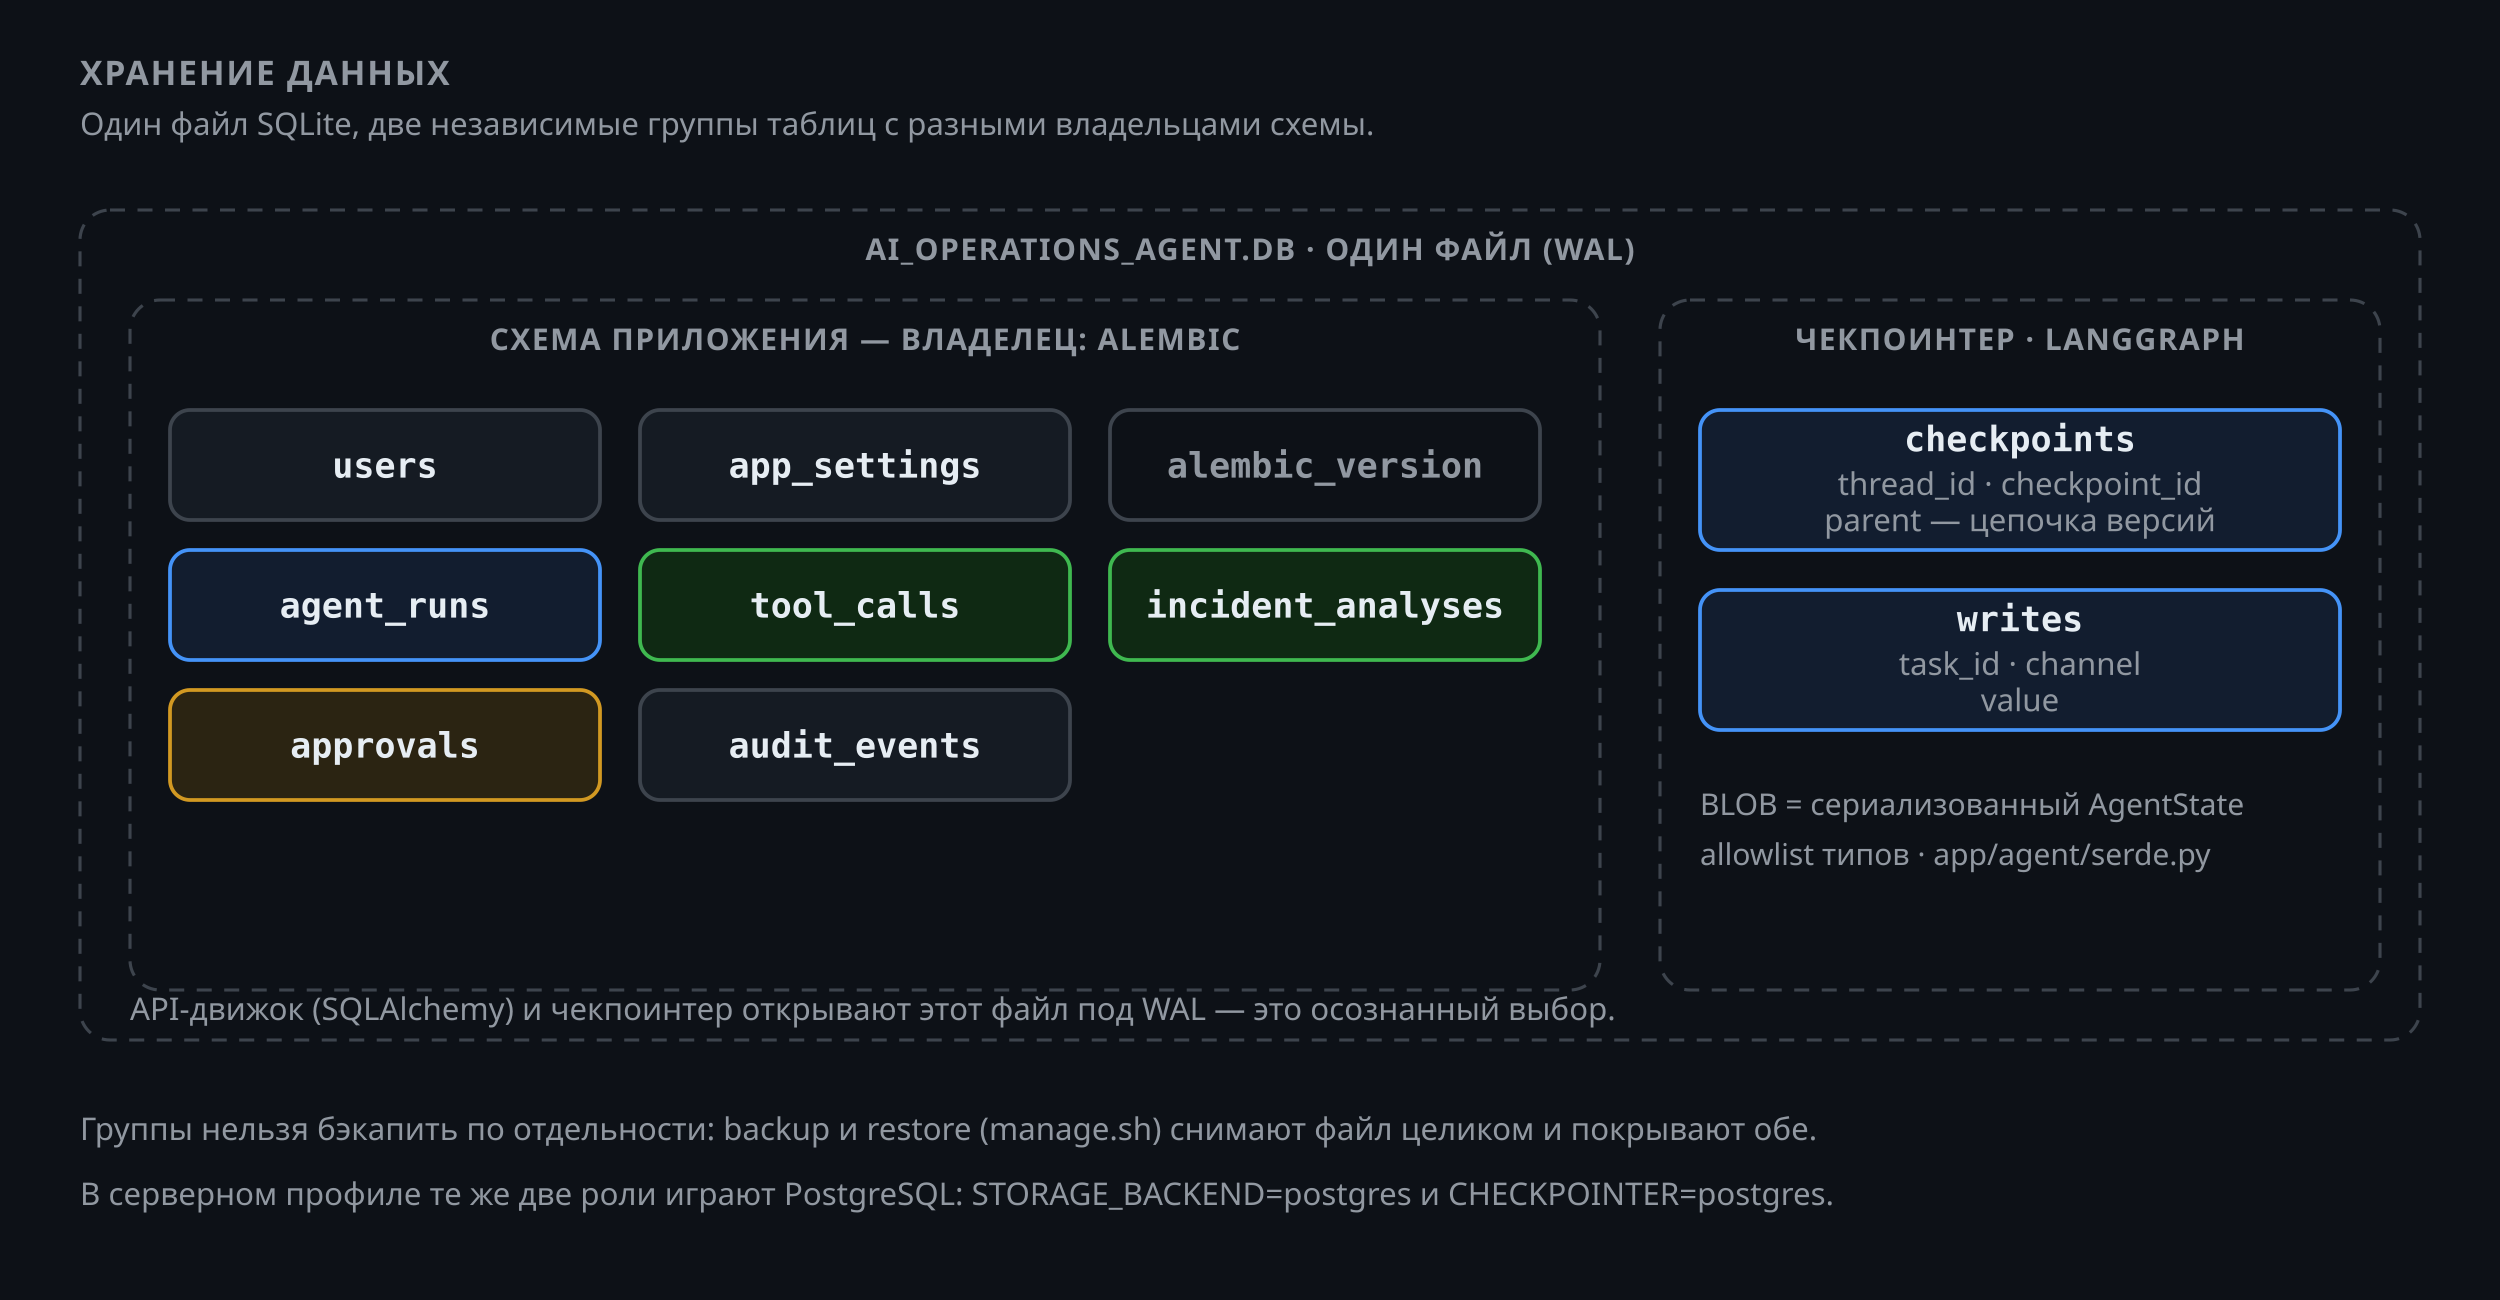
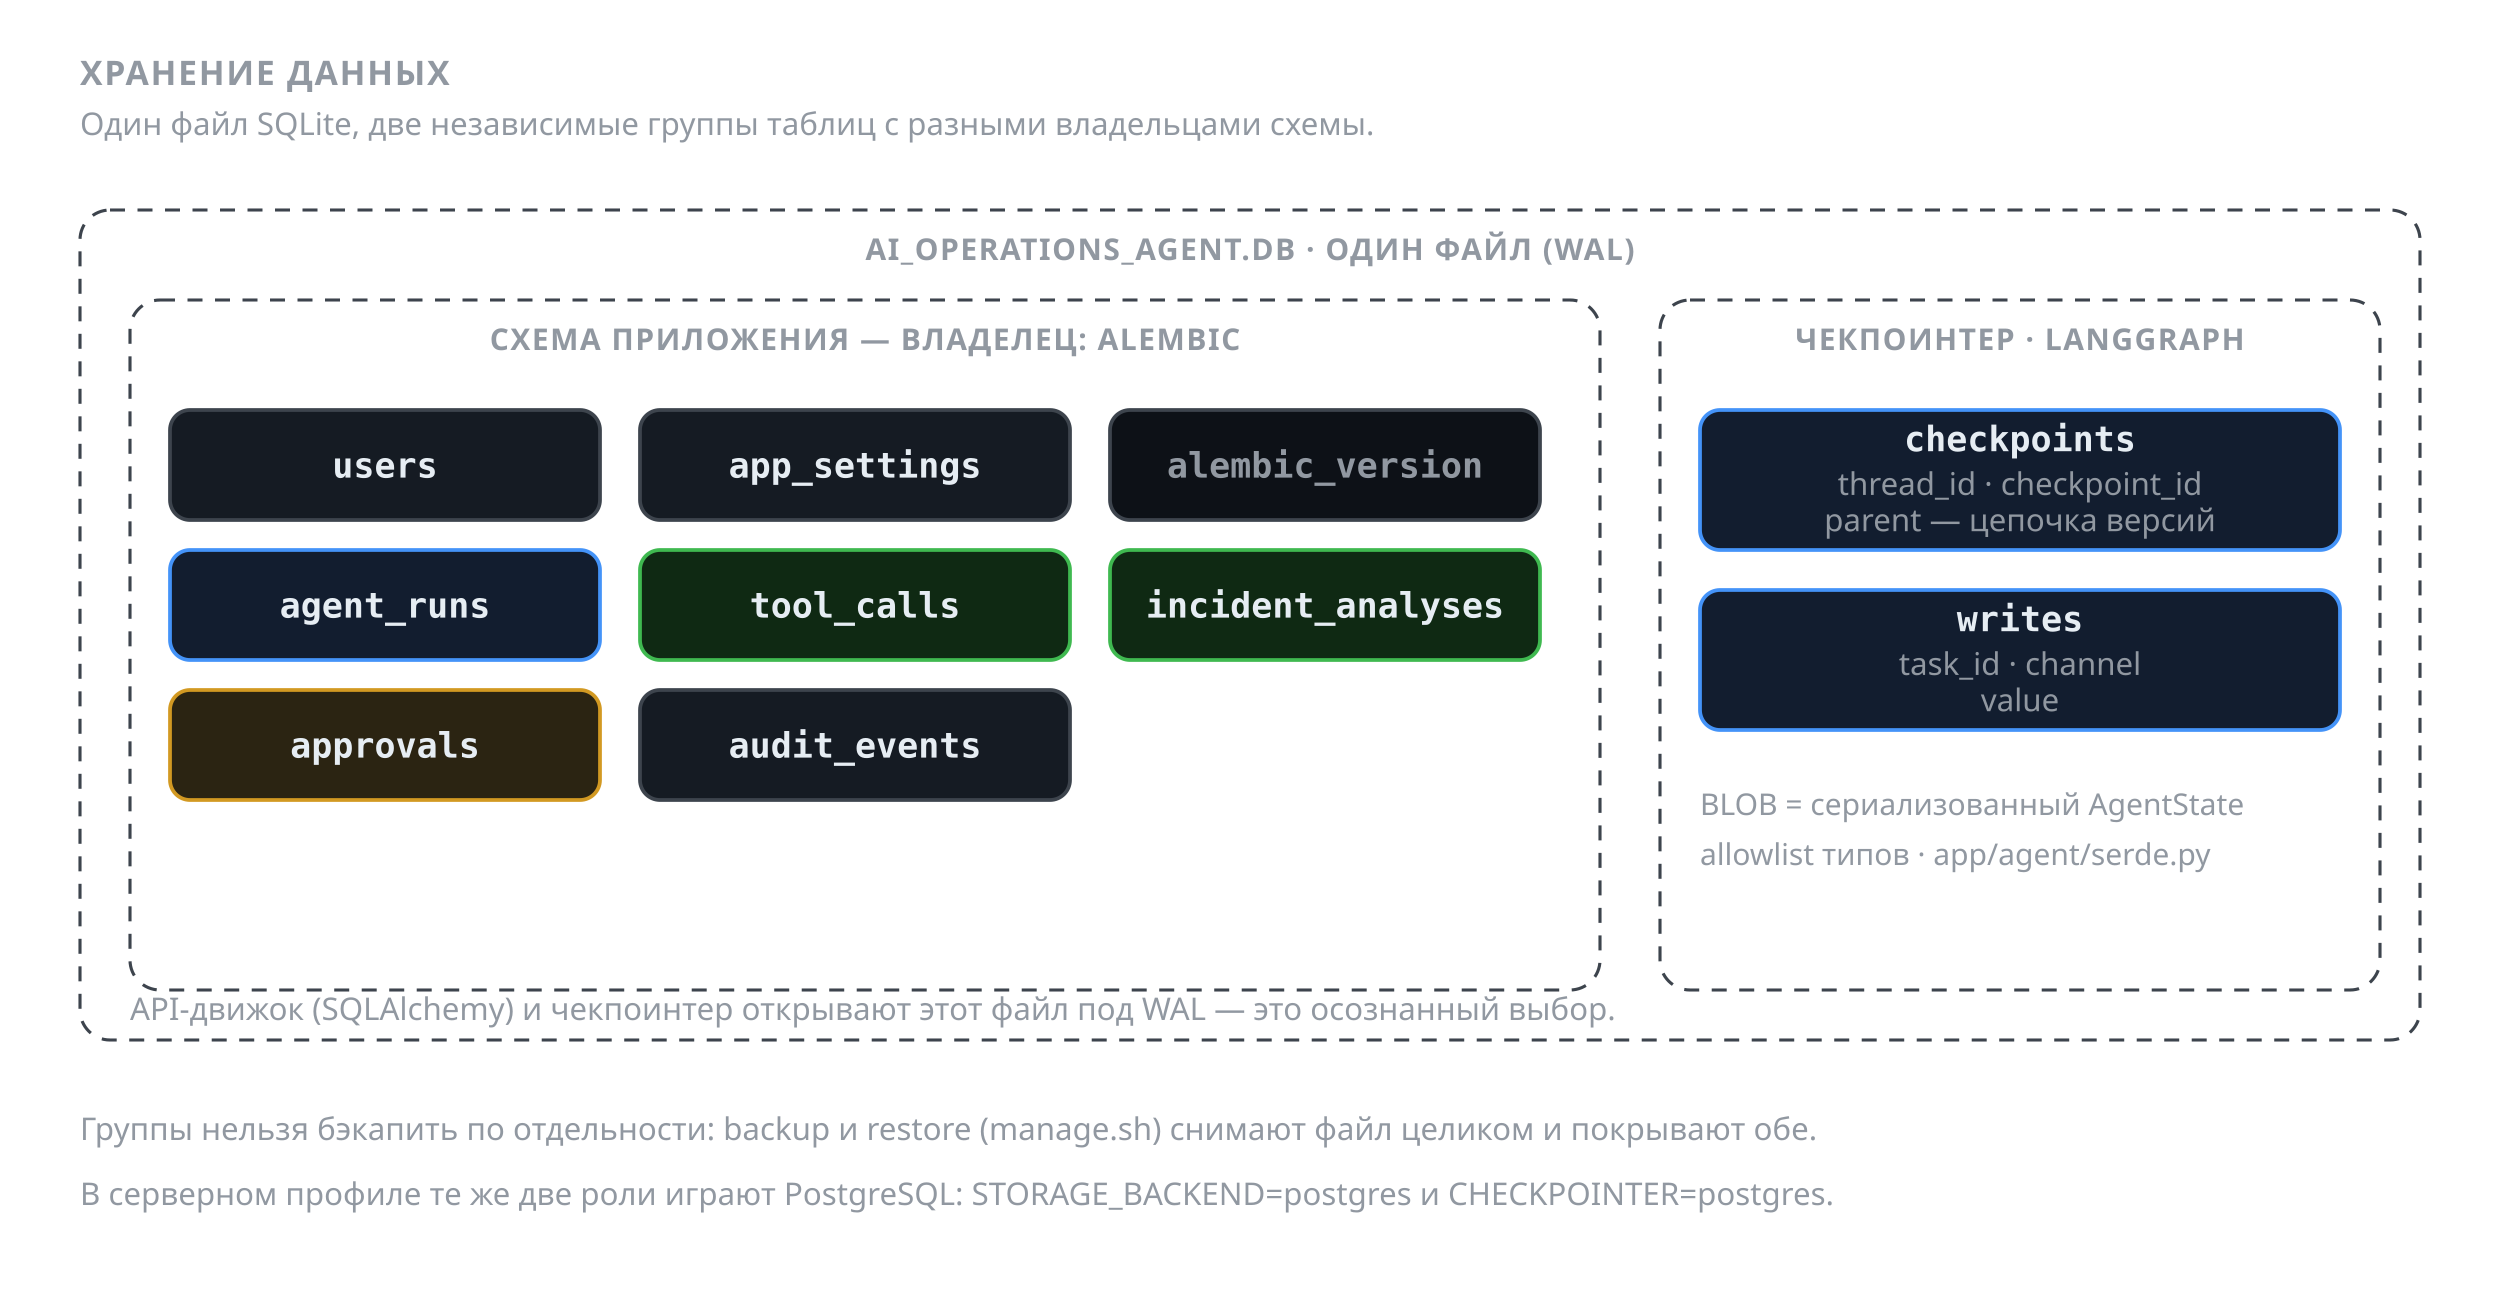
<svg xmlns="http://www.w3.org/2000/svg" viewBox="0 0 1000 520" width="1000" height="520" role="img" aria-labelledby="title desc" font-family="-apple-system, BlinkMacSystemFont, 'Segoe UI', 'Noto Sans', Helvetica, Arial, sans-serif">
  <defs>
    <marker id="arrow" viewBox="0 0 10 10" refX="9" refY="5" markerWidth="6" markerHeight="6" orient="auto-start-reverse">
      <path d="M 0 0 L 10 5 L 0 10 z" fill="#9198a1" />
    </marker>
    <marker id="arrow-accent" viewBox="0 0 10 10" refX="9" refY="5" markerWidth="6" markerHeight="6" orient="auto-start-reverse">
      <path d="M 0 0 L 10 5 L 0 10 z" fill="#4493f8" />
    </marker>
    <marker id="arrow-danger" viewBox="0 0 10 10" refX="9" refY="5" markerWidth="6" markerHeight="6" orient="auto-start-reverse">
      <path d="M 0 0 L 10 5 L 0 10 z" fill="#f85149" />
    </marker>
  </defs>
-   <rect width="1000" height="520" fill="#0d1117" />
  <text x="32" y="34" font-size="13.5" font-weight="700" letter-spacing="0.7" fill="#9198a1">ХРАНЕНИЕ ДАННЫХ</text>
  <text x="32" y="54" text-anchor="start" font-size="12.5" fill="#9198a1">Один файл SQLite, две независимые группы таблиц с разными владельцами схемы.</text>
  <rect x="32" y="84" width="936" height="332" rx="12" fill="none" stroke="#3d444d" stroke-width="1.25" stroke-dasharray="6 5" />
  <text x="500.0" y="104" text-anchor="middle" font-size="12" font-weight="600" letter-spacing="0.6" fill="#9198a1">AI_OPERATIONS_AGENT.DB · ОДИН ФАЙЛ (WAL)</text>
  <rect x="52" y="120" width="588" height="276" rx="12" fill="none" stroke="#3d444d" stroke-width="1.25" stroke-dasharray="6 5" />
  <text x="346.0" y="140" text-anchor="middle" font-size="12" font-weight="600" letter-spacing="0.6" fill="#9198a1">СХЕМА ПРИЛОЖЕНИЯ — ВЛАДЕЛЕЦ: ALEMBIC</text>
  <rect x="68" y="164" width="172" height="44" rx="8" fill="#151b23" stroke="#3d444d" stroke-width="1.5" />
  <text x="154.0" y="191.04" text-anchor="middle" font-size="14" font-weight="600" fill="#e6edf3" font-family="ui-monospace, SFMono-Regular, 'SF Mono', Menlo, Consolas, monospace">users</text>
  <rect x="256" y="164" width="172" height="44" rx="8" fill="#151b23" stroke="#3d444d" stroke-width="1.5" />
  <text x="342.0" y="191.04" text-anchor="middle" font-size="14" font-weight="600" fill="#e6edf3" font-family="ui-monospace, SFMono-Regular, 'SF Mono', Menlo, Consolas, monospace">app_settings</text>
  <rect x="444" y="164" width="172" height="44" rx="8" fill="#0d1117" stroke="#3d444d" stroke-width="1.5" />
  <text x="530.0" y="191.04" text-anchor="middle" font-size="14" font-weight="600" fill="#9198a1" font-family="ui-monospace, SFMono-Regular, 'SF Mono', Menlo, Consolas, monospace">alembic_version</text>
  <rect x="68" y="220" width="172" height="44" rx="8" fill="#121d2f" stroke="#4493f8" stroke-width="1.5" />
  <text x="154.0" y="247.04" text-anchor="middle" font-size="14" font-weight="600" fill="#e6edf3" font-family="ui-monospace, SFMono-Regular, 'SF Mono', Menlo, Consolas, monospace">agent_runs</text>
  <rect x="256" y="220" width="172" height="44" rx="8" fill="#0f2913" stroke="#3fb950" stroke-width="1.5" />
  <text x="342.0" y="247.04" text-anchor="middle" font-size="14" font-weight="600" fill="#e6edf3" font-family="ui-monospace, SFMono-Regular, 'SF Mono', Menlo, Consolas, monospace">tool_calls</text>
  <rect x="444" y="220" width="172" height="44" rx="8" fill="#0f2913" stroke="#3fb950" stroke-width="1.5" />
  <text x="530.0" y="247.04" text-anchor="middle" font-size="14" font-weight="600" fill="#e6edf3" font-family="ui-monospace, SFMono-Regular, 'SF Mono', Menlo, Consolas, monospace">incident_analyses</text>
  <rect x="68" y="276" width="172" height="44" rx="8" fill="#2b2412" stroke="#d29922" stroke-width="1.5" />
  <text x="154.0" y="303.04" text-anchor="middle" font-size="14" font-weight="600" fill="#e6edf3" font-family="ui-monospace, SFMono-Regular, 'SF Mono', Menlo, Consolas, monospace">approvals</text>
  <rect x="256" y="276" width="172" height="44" rx="8" fill="#151b23" stroke="#3d444d" stroke-width="1.5" />
  <text x="342.0" y="303.04" text-anchor="middle" font-size="14" font-weight="600" fill="#e6edf3" font-family="ui-monospace, SFMono-Regular, 'SF Mono', Menlo, Consolas, monospace">audit_events</text>
  <rect x="664" y="120" width="288" height="276" rx="12" fill="none" stroke="#3d444d" stroke-width="1.25" stroke-dasharray="6 5" />
  <text x="808.0" y="140" text-anchor="middle" font-size="12" font-weight="600" letter-spacing="0.6" fill="#9198a1">ЧЕКПОИНТЕР · LANGGRAPH</text>
  <rect x="680" y="164" width="256" height="56" rx="8" fill="#121d2f" stroke="#4493f8" stroke-width="1.5" />
  <text x="808.0" y="180.48" text-anchor="middle" font-size="14" font-weight="600" fill="#e6edf3" font-family="ui-monospace, SFMono-Regular, 'SF Mono', Menlo, Consolas, monospace">checkpoints</text>
  <text x="808.0" y="197.98" text-anchor="middle" font-size="12.5" fill="#9198a1">thread_id · checkpoint_id</text>
  <text x="808.0" y="212.48" text-anchor="middle" font-size="12.5" fill="#9198a1">parent — цепочка версий</text>
  <rect x="680" y="236" width="256" height="56" rx="8" fill="#121d2f" stroke="#4493f8" stroke-width="1.5" />
  <text x="808.0" y="252.48" text-anchor="middle" font-size="14" font-weight="600" fill="#e6edf3" font-family="ui-monospace, SFMono-Regular, 'SF Mono', Menlo, Consolas, monospace">writes</text>
  <text x="808.0" y="269.98" text-anchor="middle" font-size="12.5" fill="#9198a1">task_id · channel</text>
  <text x="808.0" y="284.48" text-anchor="middle" font-size="12.5" fill="#9198a1">value</text>
  <text x="680" y="326" text-anchor="start" font-size="12" fill="#9198a1">BLOB = сериализованный AgentState</text>
  <text x="680" y="346" text-anchor="start" font-size="12" fill="#9198a1">allowlist типов · app/agent/serde.py</text>
  <text x="52" y="408" text-anchor="start" font-size="12.5" fill="#9198a1">API-движок (SQLAlchemy) и чекпоинтер открывают этот файл под WAL — это осознанный выбор.</text>
  <text x="32" y="456" text-anchor="start" font-size="12.5" fill="#9198a1">Группы нельзя бэкапить по отдельности: backup и restore (manage.sh) снимают файл целиком и покрывают обе.</text>
  <text x="32" y="482" text-anchor="start" font-size="12.5" fill="#9198a1">В серверном профиле те же две роли играют PostgreSQL: STORAGE_BACKEND=postgres и CHECKPOINTER=postgres.</text>
</svg>
